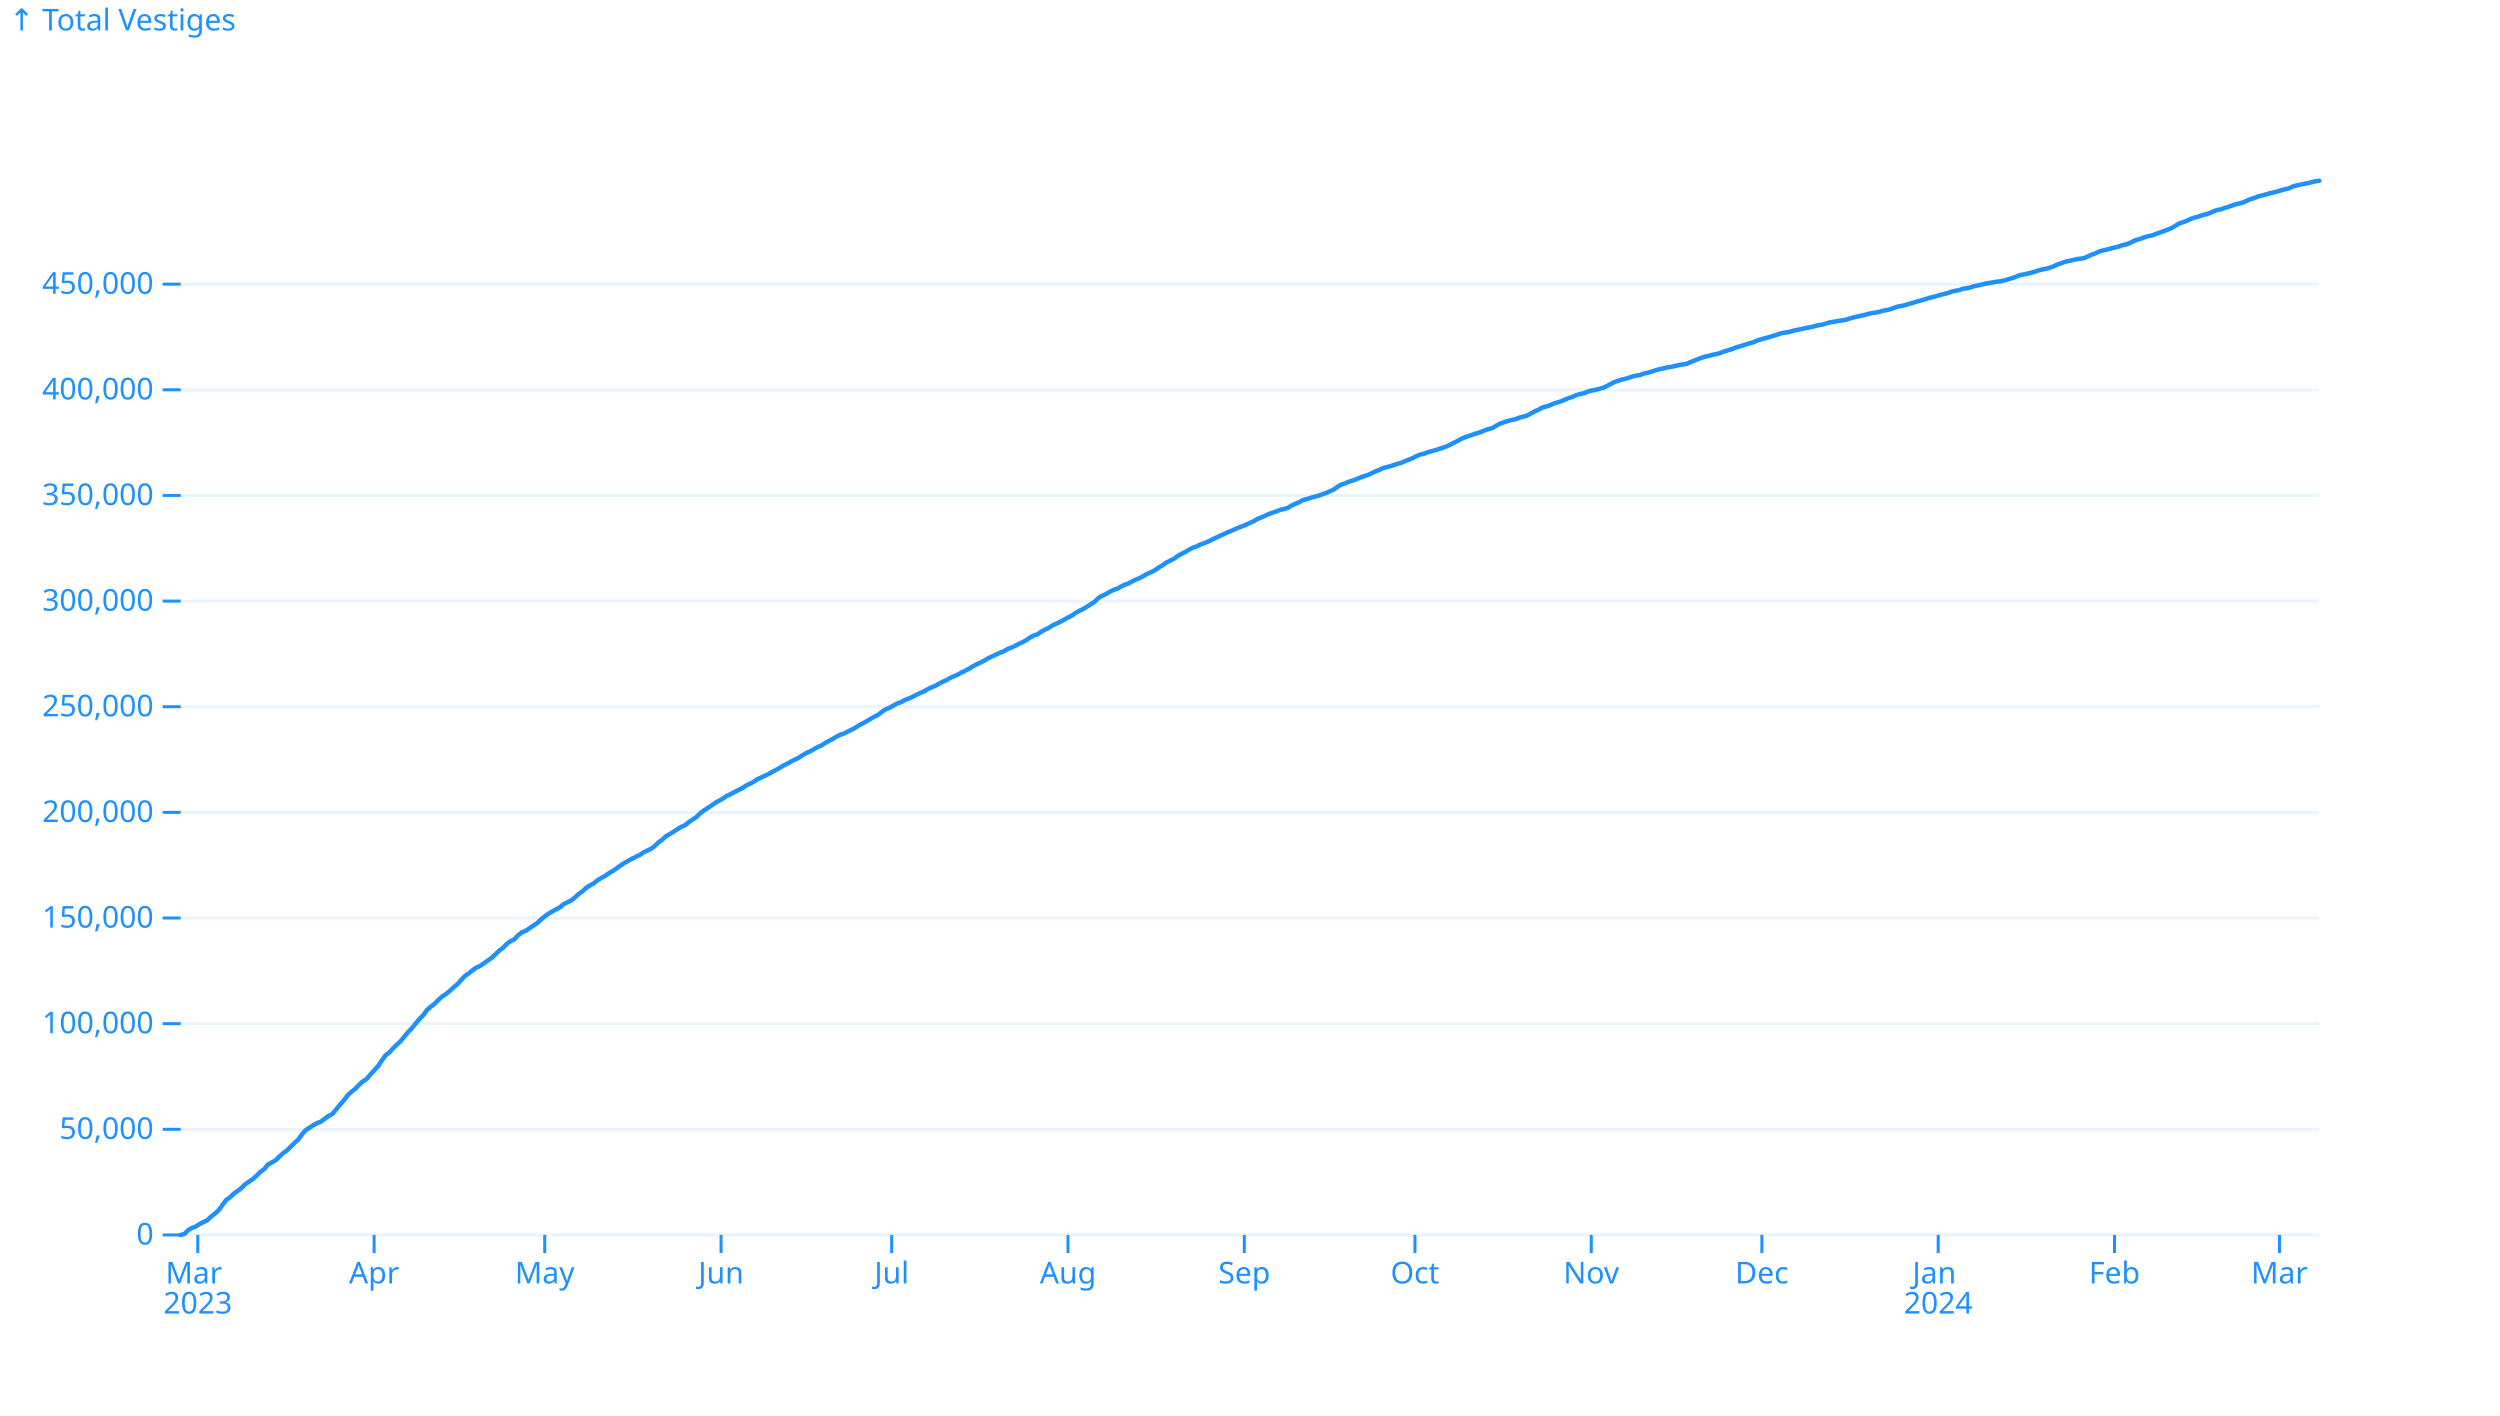
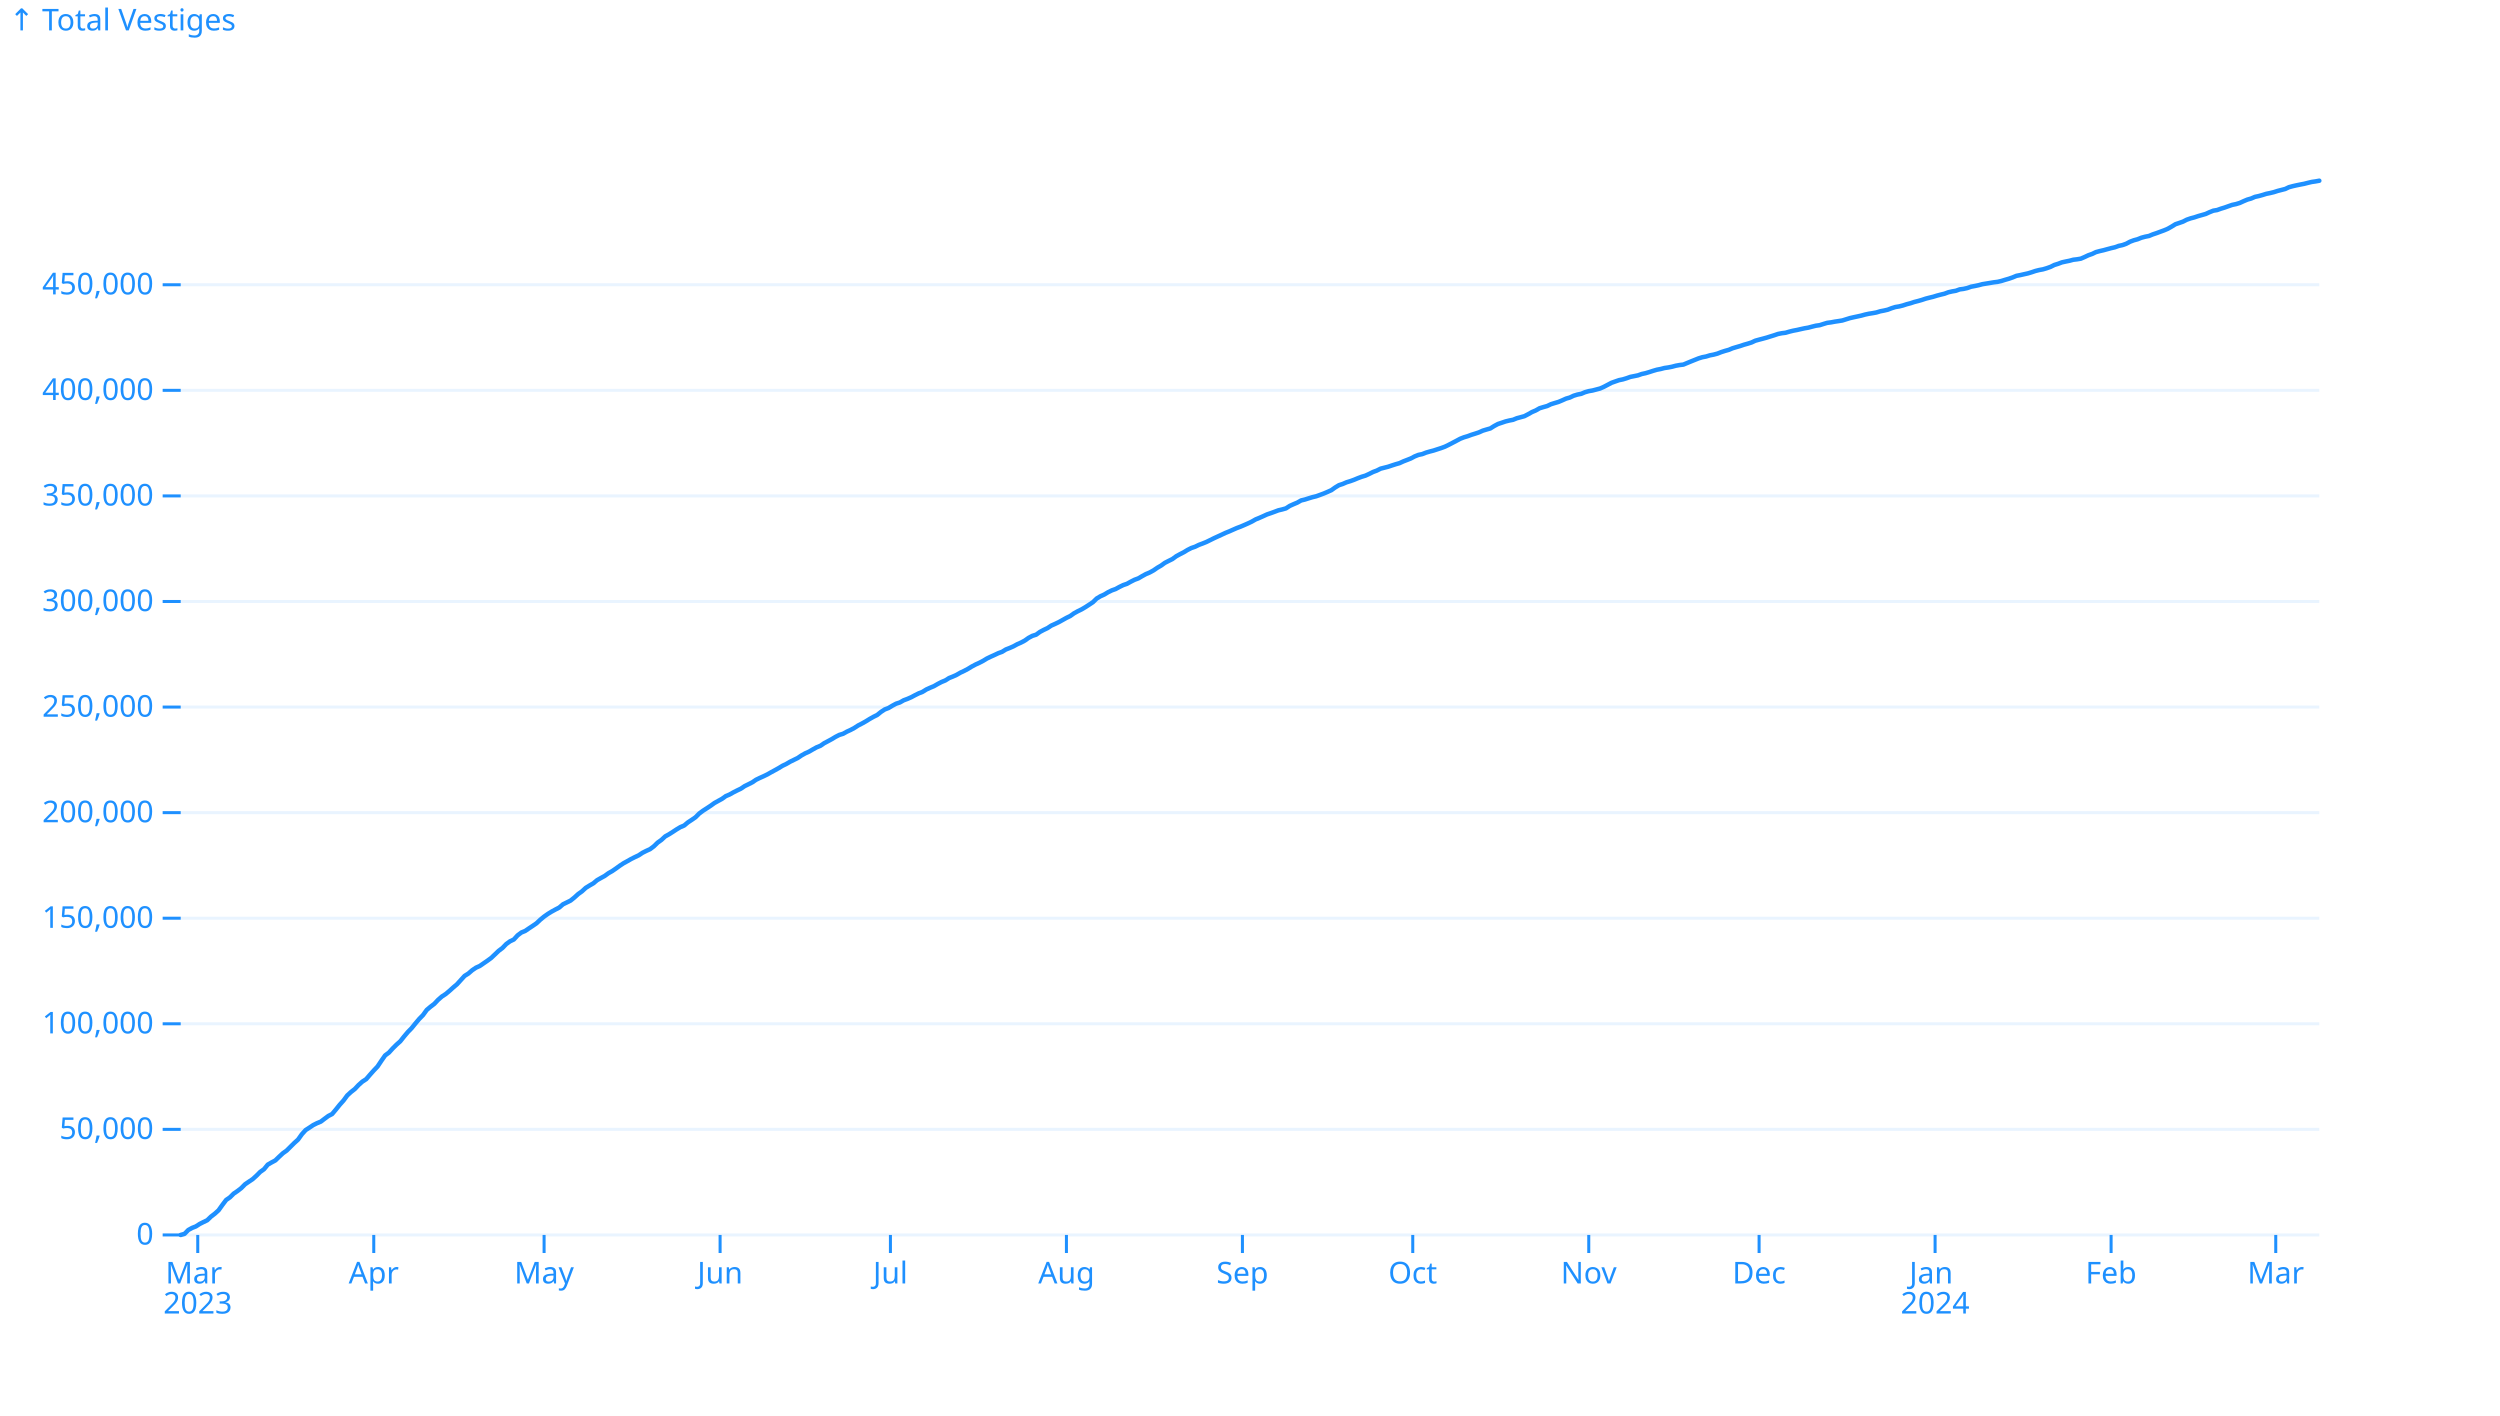
<svg xmlns="http://www.w3.org/2000/svg" class="plot-d6a7b5" fill="currentColor" font-family="system-ui, sans-serif" font-size="10" text-anchor="middle" width="830" height="470" viewBox="0 0 830 470" color="#1e90ff">
  <style>:where(.plot-d6a7b5){--plot-background: white;display:block;height:intrinsic;max-width:100%}:where(.plot-d6a7b5 text),:where(.plot-d6a7b5 tspan){white-space:pre}</style>
  <g aria-label="y-grid" stroke="currentColor" stroke-opacity=".1">
    <line x1="60" x2="770" y1="410" y2="410" />
-     <line x1="60" x2="770" y1="374.926" y2="374.926" />
-     <line x1="60" x2="770" y1="339.853" y2="339.853" />
-     <line x1="60" x2="770" y1="304.779" y2="304.779" />
-     <line x1="60" x2="770" y1="269.706" y2="269.706" />
-     <line x1="60" x2="770" y1="234.632" y2="234.632" />
-     <line x1="60" x2="770" y1="199.559" y2="199.559" />
-     <line x1="60" x2="770" y1="164.485" y2="164.485" />
-     <line x1="60" x2="770" y1="129.412" y2="129.412" />
-     <line x1="60" x2="770" y1="94.338" y2="94.338" />
+     <line x1="60" x2="770" y1="374.949" y2="374.949" />
+     <line x1="60" x2="770" y1="339.898" y2="339.898" />
+     <line x1="60" x2="770" y1="304.848" y2="304.848" />
+     <line x1="60" x2="770" y1="269.797" y2="269.797" />
+     <line x1="60" x2="770" y1="234.746" y2="234.746" />
+     <line x1="60" x2="770" y1="199.695" y2="199.695" />
+     <line x1="60" x2="770" y1="164.644" y2="164.644" />
+     <line x1="60" x2="770" y1="129.593" y2="129.593" />
+     <line x1="60" x2="770" y1="94.543" y2="94.543" />
  </g>
  <g aria-label="y-axis tick" fill="none" stroke="currentColor">
    <path transform="translate(60,410)" d="M0,0L-6,0" />
-     <path transform="translate(60,374.9265)" d="M0,0L-6,0" />
-     <path transform="translate(60,339.853)" d="M0,0L-6,0" />
-     <path transform="translate(60,304.7795)" d="M0,0L-6,0" />
-     <path transform="translate(60,269.7059)" d="M0,0L-6,0" />
-     <path transform="translate(60,234.6324)" d="M0,0L-6,0" />
-     <path transform="translate(60,199.5589)" d="M0,0L-6,0" />
-     <path transform="translate(60,164.4854)" d="M0,0L-6,0" />
-     <path transform="translate(60,129.4119)" d="M0,0L-6,0" />
-     <path transform="translate(60,94.33837)" d="M0,0L-6,0" />
+     <path transform="translate(60,374.9492)" d="M0,0L-6,0" />
+     <path transform="translate(60,339.8984)" d="M0,0L-6,0" />
+     <path transform="translate(60,304.8475)" d="M0,0L-6,0" />
+     <path transform="translate(60,269.7967)" d="M0,0L-6,0" />
+     <path transform="translate(60,234.7459)" d="M0,0L-6,0" />
+     <path transform="translate(60,199.6951)" d="M0,0L-6,0" />
+     <path transform="translate(60,164.6442)" d="M0,0L-6,0" />
+     <path transform="translate(60,129.5934)" d="M0,0L-6,0" />
+     <path transform="translate(60,94.54259)" d="M0,0L-6,0" />
  </g>
  <g aria-label="y-axis tick label" text-anchor="end" font-variant="tabular-nums">
    <text y=".32em" transform="translate(-9,0) translate(60,410)">0</text>
-     <text y=".32em" transform="translate(-9,0) translate(60,374.9265)">50,000</text>
-     <text y=".32em" transform="translate(-9,0) translate(60,339.853)">100,000</text>
-     <text y=".32em" transform="translate(-9,0) translate(60,304.7795)">150,000</text>
-     <text y=".32em" transform="translate(-9,0) translate(60,269.7059)">200,000</text>
-     <text y=".32em" transform="translate(-9,0) translate(60,234.6324)">250,000</text>
-     <text y=".32em" transform="translate(-9,0) translate(60,199.5589)">300,000</text>
-     <text y=".32em" transform="translate(-9,0) translate(60,164.4854)">350,000</text>
-     <text y=".32em" transform="translate(-9,0) translate(60,129.4119)">400,000</text>
-     <text y=".32em" transform="translate(-9,0) translate(60,94.33837)">450,000</text>
+     <text y=".32em" transform="translate(-9,0) translate(60,374.9492)">50,000</text>
+     <text y=".32em" transform="translate(-9,0) translate(60,339.8984)">100,000</text>
+     <text y=".32em" transform="translate(-9,0) translate(60,304.8475)">150,000</text>
+     <text y=".32em" transform="translate(-9,0) translate(60,269.7967)">200,000</text>
+     <text y=".32em" transform="translate(-9,0) translate(60,234.7459)">250,000</text>
+     <text y=".32em" transform="translate(-9,0) translate(60,199.6951)">300,000</text>
+     <text y=".32em" transform="translate(-9,0) translate(60,164.6442)">350,000</text>
+     <text y=".32em" transform="translate(-9,0) translate(60,129.5934)">400,000</text>
+     <text y=".32em" transform="translate(-9,0) translate(60,94.54259)">450,000</text>
  </g>
  <g aria-label="y-axis label" text-anchor="start">
    <text y=".71em" transform="translate(-57,-57) translate(60,60)">↑ Total Vestiges</text>
  </g>
  <g aria-label="x-axis tick" fill="none" stroke="currentColor">
-     <path transform="translate(65.66489,410)" d="M0,0L0,6" />
-     <path transform="translate(124.2021,410)" d="M0,0L0,6" />
-     <path transform="translate(180.8511,410)" d="M0,0L0,6" />
-     <path transform="translate(239.3883,410)" d="M0,0L0,6" />
-     <path transform="translate(296.0372,410)" d="M0,0L0,6" />
-     <path transform="translate(354.5745,410)" d="M0,0L0,6" />
-     <path transform="translate(413.1117,410)" d="M0,0L0,6" />
-     <path transform="translate(469.7606,410)" d="M0,0L0,6" />
-     <path transform="translate(528.2979,410)" d="M0,0L0,6" />
-     <path transform="translate(584.9468,410)" d="M0,0L0,6" />
-     <path transform="translate(643.484,410)" d="M0,0L0,6" />
-     <path transform="translate(702.0213,410)" d="M0,0L0,6" />
-     <path transform="translate(756.7819,410)" d="M0,0L0,6" />
+     <path transform="translate(65.65487,410)" d="M0,0L0,6" />
+     <path transform="translate(124.0885,410)" d="M0,0L0,6" />
+     <path transform="translate(180.6372,410)" d="M0,0L0,6" />
+     <path transform="translate(239.0708,410)" d="M0,0L0,6" />
+     <path transform="translate(295.6195,410)" d="M0,0L0,6" />
+     <path transform="translate(354.0531,410)" d="M0,0L0,6" />
+     <path transform="translate(412.4867,410)" d="M0,0L0,6" />
+     <path transform="translate(469.0354,410)" d="M0,0L0,6" />
+     <path transform="translate(527.469,410)" d="M0,0L0,6" />
+     <path transform="translate(584.0177,410)" d="M0,0L0,6" />
+     <path transform="translate(642.4513,410)" d="M0,0L0,6" />
+     <path transform="translate(700.885,410)" d="M0,0L0,6" />
+     <path transform="translate(755.5487,410)" d="M0,0L0,6" />
  </g>
  <g aria-label="x-axis tick label" font-variant="tabular-nums">
-     <text transform="translate(0,9) translate(65.66489,410)">
+     <text transform="translate(0,9) translate(65.65487,410)">
      <tspan x="0" y=".71em">Mar</tspan>
      <tspan x="0" dy="1em">2023</tspan>
    </text>
-     <text y=".71em" transform="translate(0,9) translate(124.2021,410)">Apr</text>
-     <text y=".71em" transform="translate(0,9) translate(180.8511,410)">May</text>
-     <text y=".71em" transform="translate(0,9) translate(239.3883,410)">Jun</text>
-     <text y=".71em" transform="translate(0,9) translate(296.0372,410)">Jul</text>
-     <text y=".71em" transform="translate(0,9) translate(354.5745,410)">Aug</text>
-     <text y=".71em" transform="translate(0,9) translate(413.1117,410)">Sep</text>
-     <text y=".71em" transform="translate(0,9) translate(469.7606,410)">Oct</text>
-     <text y=".71em" transform="translate(0,9) translate(528.2979,410)">Nov</text>
-     <text y=".71em" transform="translate(0,9) translate(584.9468,410)">Dec</text>
-     <text transform="translate(0,9) translate(643.484,410)">
+     <text y=".71em" transform="translate(0,9) translate(124.0885,410)">Apr</text>
+     <text y=".71em" transform="translate(0,9) translate(180.6372,410)">May</text>
+     <text y=".71em" transform="translate(0,9) translate(239.0708,410)">Jun</text>
+     <text y=".71em" transform="translate(0,9) translate(295.6195,410)">Jul</text>
+     <text y=".71em" transform="translate(0,9) translate(354.0531,410)">Aug</text>
+     <text y=".71em" transform="translate(0,9) translate(412.4867,410)">Sep</text>
+     <text y=".71em" transform="translate(0,9) translate(469.0354,410)">Oct</text>
+     <text y=".71em" transform="translate(0,9) translate(527.469,410)">Nov</text>
+     <text y=".71em" transform="translate(0,9) translate(584.0177,410)">Dec</text>
+     <text transform="translate(0,9) translate(642.4513,410)">
      <tspan x="0" y=".71em">Jan</tspan>
      <tspan x="0" dy="1em">2024</tspan>
    </text>
-     <text y=".71em" transform="translate(0,9) translate(702.0213,410)">Feb</text>
-     <text y=".71em" transform="translate(0,9) translate(756.7819,410)">Mar</text>
+     <text y=".71em" transform="translate(0,9) translate(700.885,410)">Feb</text>
+     <text y=".71em" transform="translate(0,9) translate(755.5487,410)">Mar</text>
  </g>
  <g aria-label="line" fill="none" stroke="currentColor" stroke-width="1.5" stroke-linejoin="round" stroke-linecap="round">
-     <path d="M60,410L61.259,409.648L62.518,408.36L63.777,407.666L65.035,407.173L66.294,406.361L67.553,405.721L68.812,405.121L70.071,403.908L71.33,402.947L72.589,401.808L73.848,400.042L75.106,398.377L76.365,397.513L77.624,396.262L78.883,395.413L80.142,394.439L81.401,393.166L82.66,392.309L83.918,391.469L85.177,390.328L86.436,389.063L87.695,388.167L88.954,386.639L90.213,385.915L91.472,385.24L92.73,384.021L93.989,382.855L95.248,381.957L96.507,380.705L97.766,379.457L99.025,378.321L100.284,376.56L101.543,375.162L102.801,374.353L104.06,373.51L105.319,372.875L106.578,372.362L107.837,371.411L109.096,370.481L110.355,369.832L111.613,368.331L112.872,366.763L114.131,365.357L115.39,363.654L116.649,362.499L117.908,361.516L119.167,360.176L120.426,359.055L121.684,358.243L122.943,356.782L124.202,355.368L125.461,354.049L126.72,352.159L127.979,350.364L129.238,349.43L130.496,348.045L131.755,346.795L133.014,345.674L134.273,344.088L135.532,342.599L136.791,341.304L138.05,339.748L139.309,338.257L140.567,336.973L141.826,335.245L143.085,334.182L144.344,333.223L145.603,331.886L146.862,330.791L148.121,329.972L149.379,328.917L150.638,327.779L151.897,326.717L153.156,325.325L154.415,323.945L155.674,323.159L156.933,322.067L158.191,321.215L159.45,320.654L160.709,319.787L161.968,318.923L163.227,318.006L164.486,316.819L165.745,315.613L167.004,314.671L168.262,313.366L169.521,312.45L170.78,311.852L172.039,310.478L173.298,309.528L174.557,309.014L175.816,308.153L177.074,307.323L178.333,306.459L179.592,305.272L180.851,304.239L182.11,303.35L183.369,302.577L184.628,301.891L185.887,301.234L187.145,300.157L188.404,299.543L189.663,298.919L190.922,297.907L192.181,296.76L193.44,295.86L194.699,294.702L195.957,293.922L197.216,293.197L198.475,292.147L199.734,291.429L200.993,290.745L202.252,289.832L203.511,289.118L204.77,288.255L206.028,287.341L207.287,286.511L208.546,285.824L209.805,285.103L211.064,284.474L212.323,283.881L213.582,283.047L214.84,282.411L216.099,281.838L217.358,280.892L218.617,279.663L219.876,278.767L221.135,277.6L222.394,276.902L223.652,276.102L224.911,275.276L226.17,274.521L227.429,273.991L228.688,272.939L229.947,272.113L231.206,271.246L232.465,269.986L233.723,269.058L234.982,268.248L236.241,267.419L237.5,266.515L238.759,265.815L240.018,265.13L241.277,264.223L242.535,263.689L243.794,262.979L245.053,262.338L246.312,261.737L247.571,260.888L248.83,260.276L250.089,259.638L251.348,258.783L252.606,258.172L253.865,257.607L255.124,256.996L256.383,256.276L257.642,255.6L258.901,254.894L260.16,254.129L261.418,253.529L262.677,252.793L263.936,252.175L265.195,251.561L266.454,250.709L267.713,250L268.972,249.44L270.23,248.705L271.489,248.006L272.748,247.501L274.007,246.633L275.266,245.971L276.525,245.288L277.784,244.53L279.043,243.885L280.301,243.501L281.56,242.798L282.819,242.224L284.078,241.541L285.337,240.728L286.596,240.085L287.855,239.376L289.113,238.597L290.372,237.887L291.631,237.264L292.89,236.249L294.149,235.423L295.408,234.947L296.667,234.188L297.926,233.511L299.184,233.104L300.443,232.383L301.702,231.917L302.961,231.364L304.22,230.691L305.479,230.064L306.738,229.568L307.996,228.784L309.255,228.209L310.514,227.689L311.773,226.96L313.032,226.304L314.291,225.788L315.55,224.996L316.809,224.493L318.067,223.92L319.326,223.194L320.585,222.604L321.844,221.934L323.103,221.168L324.362,220.496L325.621,219.925L326.879,219.27L328.138,218.5L329.397,217.897L330.656,217.332L331.915,216.734L333.174,216.279L334.433,215.499L335.691,215.011L336.95,214.459L338.209,213.766L339.468,213.214L340.727,212.543L341.986,211.651L343.245,210.978L344.504,210.582L345.762,209.67L347.021,208.999L348.28,208.403L349.539,207.57L350.798,207.008L352.057,206.404L353.316,205.707L354.574,205.001L355.833,204.391L357.092,203.489L358.351,202.795L359.61,202.183L360.869,201.442L362.128,200.625L363.387,199.79L364.645,198.562L365.904,197.812L367.163,197.247L368.422,196.482L369.681,195.866L370.94,195.42L372.199,194.725L373.457,194.112L374.716,193.683L375.975,192.983L377.234,192.345L378.493,191.883L379.752,191.143L381.011,190.451L382.27,189.925L383.528,189.233L384.787,188.367L386.046,187.637L387.305,186.726L388.564,186.082L389.823,185.459L391.082,184.537L392.34,183.845L393.599,183.203L394.858,182.433L396.117,181.794L397.376,181.367L398.635,180.75L399.894,180.284L401.152,179.772L402.411,179.152L403.67,178.529L404.929,177.953L406.188,177.377L407.447,176.783L408.706,176.279L409.965,175.72L411.223,175.167L412.482,174.699L413.741,174.159L415,173.602L416.259,173.002L417.518,172.282L418.777,171.769L420.035,171.214L421.294,170.632L422.553,170.206L423.812,169.749L425.071,169.272L426.33,168.98L427.589,168.622L428.848,167.805L430.106,167.24L431.365,166.71L432.624,165.991L433.883,165.69L435.142,165.287L436.401,164.908L437.66,164.605L438.918,164.147L440.177,163.679L441.436,163.143L442.695,162.581L443.954,161.683L445.213,160.921L446.472,160.512L447.73,159.961L448.989,159.581L450.248,159.124L451.507,158.597L452.766,158.124L454.025,157.748L455.284,157.172L456.543,156.538L457.801,156.07L459.06,155.432L460.319,155.108L461.578,154.789L462.837,154.362L464.096,153.96L465.355,153.601L466.613,153.018L467.872,152.532L469.131,152.036L470.39,151.364L471.649,150.861L472.908,150.595L474.167,150.1L475.426,149.736L476.684,149.409L477.943,148.997L479.202,148.592L480.461,148.126L481.72,147.514L482.979,146.859L484.238,146.202L485.496,145.518L486.755,145.025L488.014,144.649L489.273,144.182L490.532,143.792L491.791,143.37L493.05,142.804L494.309,142.423L495.567,142.067L496.826,141.274L498.085,140.597L499.344,140.179L500.603,139.749L501.862,139.439L503.121,139.195L504.379,138.68L505.638,138.338L506.897,137.998L508.156,137.336L509.415,136.624L510.674,136.09L511.933,135.365L513.191,134.982L514.45,134.629L515.709,134.024L516.968,133.633L518.227,133.26L519.486,132.73L520.745,132.164L522.004,131.802L523.262,131.203L524.521,130.818L525.78,130.569L527.039,130.036L528.298,129.678L529.557,129.461L530.816,129.133L532.074,128.797L533.333,128.236L534.592,127.573L535.851,126.908L537.11,126.464L538.369,126.027L539.628,125.772L540.887,125.388L542.145,124.938L543.404,124.69L544.663,124.43L545.922,123.985L547.181,123.714L548.44,123.339L549.699,122.93L550.957,122.562L552.216,122.323L553.475,121.993L554.734,121.813L555.993,121.566L557.252,121.231L558.511,121.005L559.77,120.854L561.028,120.327L562.287,119.809L563.546,119.303L564.805,118.799L566.064,118.413L567.323,118.174L568.582,117.784L569.84,117.543L571.099,117.204L572.358,116.71L573.617,116.307L574.876,115.953L576.135,115.425L577.394,115.05L578.652,114.687L579.911,114.259L581.17,113.907L582.429,113.509L583.688,112.921L584.947,112.572L586.206,112.243L587.465,111.9L588.723,111.503L589.982,111.113L591.241,110.682L592.5,110.433L593.759,110.278L595.018,109.909L596.277,109.6L597.535,109.362L598.794,109.074L600.053,108.801L601.312,108.587L602.571,108.25L603.83,107.941L605.089,107.767L606.348,107.367L607.606,106.99L608.865,106.827L610.124,106.59L611.383,106.404L612.642,106.199L613.901,105.807L615.16,105.415L616.418,105.128L617.677,104.86L618.936,104.585L620.195,104.238L621.454,103.967L622.713,103.77L623.972,103.538L625.23,103.153L626.489,102.912L627.748,102.62L629.007,102.131L630.266,101.736L631.525,101.533L632.784,101.216L634.043,100.805L635.301,100.478L636.56,100.057L637.819,99.738L639.078,99.378L640.337,98.957L641.596,98.631L642.855,98.326L644.113,97.939L645.372,97.608L646.631,97.306L647.89,96.832L649.149,96.549L650.408,96.329L651.667,95.871L652.926,95.709L654.184,95.432L655.443,94.984L656.702,94.752L657.961,94.482L659.22,94.146L660.479,93.943L661.738,93.734L662.996,93.524L664.255,93.37L665.514,93.083L666.773,92.692L668.032,92.331L669.291,91.89L670.55,91.365L671.809,91.124L673.067,90.839L674.326,90.564L675.585,90.183L676.844,89.758L678.103,89.441L679.362,89.211L680.621,88.838L681.879,88.39L683.138,87.763L684.397,87.373L685.656,86.896L686.915,86.62L688.174,86.367L689.433,86.027L690.691,85.881L691.95,85.666L693.209,85.124L694.468,84.528L695.727,84.092L696.986,83.485L698.245,83.147L699.504,82.86L700.762,82.514L702.021,82.175L703.28,81.886L704.539,81.431L705.798,81.161L707.057,80.708L708.316,80.034L709.574,79.561L710.833,79.22L712.092,78.712L713.351,78.375L714.61,78.128L715.869,77.607L717.128,77.187L718.387,76.72L719.645,76.259L720.904,75.721L722.163,75.005L723.422,74.227L724.681,73.802L725.94,73.36L727.199,72.716L728.457,72.277L729.716,71.95L730.975,71.527L732.234,71.17L733.493,70.81L734.752,70.232L736.011,69.727L737.27,69.519L738.528,69.069L739.787,68.683L741.046,68.237L742.305,67.799L743.564,67.537L744.823,67.151L746.082,66.575L747.34,66.043L748.599,65.688L749.858,65.144L751.117,64.871L752.376,64.522L753.635,64.127L754.894,63.871L756.152,63.566L757.411,63.162L758.67,62.841L759.929,62.517L761.188,61.916L762.447,61.581L763.706,61.295L764.965,61.038L766.223,60.798L767.482,60.48L768.741,60.182L770,60" />
+     <path d="M60,410L61.257,409.648L62.513,408.361L63.77,407.667L65.027,407.175L66.283,406.363L67.54,405.724L68.796,405.124L70.053,403.912L71.31,402.952L72.566,401.813L73.823,400.048L75.08,398.385L76.336,397.521L77.593,396.271L78.85,395.422L80.106,394.449L81.363,393.177L82.619,392.32L83.876,391.481L85.133,390.341L86.389,389.077L87.646,388.182L88.903,386.654L90.159,385.931L91.416,385.256L92.673,384.038L93.929,382.872L95.186,381.975L96.442,380.724L97.699,379.477L98.956,378.341L100.212,376.581L101.469,375.185L102.726,374.376L103.982,373.533L105.239,372.899L106.496,372.386L107.752,371.436L109.009,370.506L110.265,369.858L111.522,368.358L112.779,366.791L114.035,365.386L115.292,363.684L116.549,362.53L117.805,361.547L119.062,360.208L120.319,359.088L121.575,358.277L122.832,356.816L124.088,355.403L125.345,354.086L126.602,352.196L127.858,350.402L129.115,349.469L130.372,348.085L131.628,346.836L132.885,345.716L134.142,344.131L135.398,342.642L136.655,341.349L137.912,339.794L139.168,338.304L140.425,337.02L141.681,335.293L142.938,334.231L144.195,333.273L145.451,331.936L146.708,330.842L147.965,330.024L149.221,328.97L150.478,327.832L151.735,326.771L152.991,325.38L154.248,324.001L155.504,323.215L156.761,322.124L158.018,321.272L159.274,320.712L160.531,319.845L161.788,318.982L163.044,318.066L164.301,316.88L165.558,315.674L166.814,314.733L168.071,313.429L169.327,312.513L170.584,311.915L171.841,310.542L173.097,309.593L174.354,309.079L175.611,308.219L176.867,307.389L178.124,306.526L179.381,305.34L180.637,304.308L181.894,303.419L183.15,302.646L184.407,301.961L185.664,301.305L186.92,300.228L188.177,299.614L189.434,298.991L190.69,297.98L191.947,296.833L193.204,295.933L194.46,294.777L195.717,293.997L196.973,293.273L198.23,292.224L199.487,291.506L200.743,290.822L202,289.91L203.257,289.196L204.513,288.334L205.77,287.42L207.027,286.591L208.283,285.904L209.54,285.184L210.796,284.555L212.053,283.963L213.31,283.129L214.566,282.494L215.823,281.921L217.08,280.976L218.336,279.748L219.593,278.852L220.85,277.686L222.106,276.988L223.363,276.189L224.619,275.363L225.876,274.608L227.133,274.079L228.389,273.028L229.646,272.203L230.903,271.335L232.159,270.076L233.416,269.15L234.673,268.339L235.929,267.511L237.186,266.608L238.442,265.908L239.699,265.223L240.956,264.318L242.212,263.783L243.469,263.074L244.726,262.434L245.982,261.832L247.239,260.985L248.496,260.373L249.752,259.735L251.009,258.88L252.265,258.27L253.522,257.706L254.779,257.095L256.035,256.376L257.292,255.7L258.549,254.995L259.805,254.23L261.062,253.63L262.319,252.895L263.575,252.278L264.832,251.664L266.088,250.812L267.345,250.103L268.602,249.544L269.858,248.809L271.115,248.111L272.372,247.606L273.628,246.739L274.885,246.077L276.142,245.395L277.398,244.637L278.655,243.992L279.912,243.609L281.168,242.906L282.425,242.332L283.681,241.649L284.938,240.838L286.195,240.195L287.451,239.487L288.708,238.708L289.965,237.999L291.221,237.376L292.478,236.361L293.735,235.536L294.991,235.061L296.248,234.301L297.504,233.625L298.761,233.218L300.018,232.498L301.274,232.032L302.531,231.479L303.788,230.807L305.044,230.18L306.301,229.685L307.558,228.901L308.814,228.327L310.071,227.807L311.327,227.078L312.584,226.423L313.841,225.907L315.097,225.116L316.354,224.613L317.611,224.041L318.867,223.315L320.124,222.726L321.381,222.056L322.637,221.29L323.894,220.619L325.15,220.048L326.407,219.394L327.664,218.624L328.92,218.022L330.177,217.457L331.434,216.859L332.69,216.404L333.947,215.625L335.204,215.137L336.46,214.585L337.717,213.893L338.973,213.341L340.23,212.671L341.487,211.779L342.743,211.107L344,210.711L345.257,209.8L346.513,209.129L347.77,208.533L349.027,207.701L350.283,207.139L351.54,206.536L352.796,205.839L354.053,205.134L355.31,204.524L356.566,203.623L357.823,202.929L359.08,202.318L360.336,201.577L361.593,200.761L362.85,199.926L364.106,198.699L365.363,197.95L366.619,197.385L367.876,196.62L369.133,196.005L370.389,195.559L371.646,194.864L372.903,194.252L374.159,193.823L375.416,193.123L376.673,192.486L377.929,192.024L379.186,191.284L380.442,190.593L381.699,190.067L382.956,189.375L384.212,188.51L385.469,187.781L386.726,186.871L387.982,186.226L389.239,185.604L390.496,184.683L391.752,183.992L393.009,183.35L394.265,182.58L395.522,181.942L396.779,181.515L398.035,180.898L399.292,180.433L400.549,179.921L401.805,179.301L403.062,178.679L404.319,178.103L405.575,177.528L406.832,176.934L408.088,176.43L409.345,175.872L410.602,175.319L411.858,174.851L413.115,174.311L414.372,173.755L415.628,173.155L416.885,172.436L418.142,171.923L419.398,171.368L420.655,170.787L421.912,170.361L423.168,169.904L424.425,169.427L425.681,169.136L426.938,168.778L428.195,167.962L429.451,167.397L430.708,166.867L431.965,166.149L433.221,165.848L434.478,165.445L435.735,165.066L436.991,164.763L438.248,164.306L439.504,163.839L440.761,163.303L442.018,162.741L443.274,161.844L444.531,161.082L445.788,160.674L447.044,160.123L448.301,159.743L449.558,159.286L450.814,158.76L452.071,158.287L453.327,157.912L454.584,157.335L455.841,156.702L457.097,156.234L458.354,155.597L459.611,155.273L460.867,154.954L462.124,154.528L463.381,154.125L464.637,153.767L465.894,153.185L467.15,152.699L468.407,152.203L469.664,151.532L470.92,151.029L472.177,150.763L473.434,150.268L474.69,149.905L475.947,149.578L477.204,149.166L478.46,148.761L479.717,148.296L480.973,147.684L482.23,147.029L483.487,146.372L484.743,145.689L486,145.196L487.257,144.82L488.513,144.354L489.77,143.964L491.027,143.543L492.283,142.977L493.54,142.597L494.796,142.24L496.053,141.448L497.31,140.771L498.566,140.354L499.823,139.924L501.08,139.614L502.336,139.37L503.593,138.855L504.85,138.514L506.106,138.174L507.363,137.513L508.619,136.801L509.876,136.267L511.133,135.543L512.389,135.159L513.646,134.808L514.903,134.203L516.159,133.811L517.416,133.439L518.673,132.909L519.929,132.344L521.186,131.982L522.442,131.383L523.699,130.998L524.956,130.75L526.212,130.217L527.469,129.86L528.726,129.642L529.982,129.314L531.239,128.979L532.496,128.418L533.752,127.756L535.009,127.091L536.265,126.648L537.522,126.21L538.779,125.956L540.035,125.572L541.292,125.122L542.549,124.874L543.805,124.615L545.062,124.17L546.319,123.899L547.575,123.525L548.832,123.115L550.088,122.748L551.345,122.509L552.602,122.179L553.858,121.999L555.115,121.753L556.372,121.418L557.628,121.192L558.885,121.041L560.142,120.515L561.398,119.997L562.655,119.491L563.912,118.987L565.168,118.601L566.425,118.362L567.681,117.973L568.938,117.732L570.195,117.394L571.451,116.899L572.708,116.497L573.965,116.144L575.221,115.616L576.478,115.241L577.735,114.878L578.991,114.45L580.248,114.099L581.504,113.701L582.761,113.113L584.018,112.764L585.274,112.436L586.531,112.093L587.788,111.696L589.044,111.306L590.301,110.876L591.558,110.627L592.814,110.472L594.071,110.103L595.327,109.795L596.584,109.556L597.841,109.269L599.097,108.996L600.354,108.782L601.611,108.445L602.867,108.136L604.124,107.962L605.381,107.563L606.637,107.186L607.894,107.023L609.15,106.787L610.407,106.601L611.664,106.395L612.92,106.004L614.177,105.612L615.434,105.326L616.69,105.058L617.947,104.782L619.204,104.436L620.46,104.165L621.717,103.968L622.973,103.736L624.23,103.352L625.487,103.111L626.743,102.819L628,102.33L629.257,101.936L630.513,101.733L631.77,101.416L633.027,101.005L634.283,100.679L635.54,100.258L636.796,99.938L638.053,99.579L639.31,99.158L640.566,98.833L641.823,98.528L643.08,98.141L644.336,97.81L645.593,97.508L646.85,97.035L648.106,96.751L649.363,96.532L650.619,96.074L651.876,95.912L653.133,95.635L654.389,95.188L655.646,94.955L656.903,94.686L658.159,94.351L659.416,94.147L660.673,93.939L661.929,93.729L663.186,93.575L664.442,93.288L665.699,92.897L666.956,92.536L668.212,92.096L669.469,91.571L670.726,91.331L671.982,91.046L673.239,90.77L674.496,90.39L675.752,89.966L677.009,89.648L678.265,89.419L679.522,89.046L680.779,88.598L682.035,87.971L683.292,87.582L684.549,87.105L685.805,86.829L687.062,86.576L688.319,86.236L689.575,86.09L690.832,85.876L692.088,85.334L693.345,84.739L694.602,84.303L695.858,83.696L697.115,83.359L698.372,83.072L699.628,82.726L700.885,82.387L702.142,82.098L703.398,81.644L704.655,81.373L705.912,80.921L707.168,80.247L708.425,79.775L709.681,79.434L710.938,78.927L712.195,78.59L713.451,78.343L714.708,77.822L715.965,77.403L717.221,76.935L718.478,76.475L719.735,75.938L720.991,75.222L722.248,74.444L723.504,74.02L724.761,73.578L726.018,72.934L727.274,72.496L728.531,72.168L729.788,71.746L731.044,71.389L732.301,71.029L733.558,70.452L734.814,69.947L736.071,69.739L737.327,69.289L738.584,68.904L739.841,68.458L741.097,68.02L742.354,67.758L743.611,67.373L744.867,66.797L746.124,66.266L747.381,65.911L748.637,65.367L749.894,65.094L751.15,64.745L752.407,64.351L753.664,64.095L754.92,63.79L756.177,63.387L757.434,63.066L758.69,62.742L759.947,62.142L761.204,61.807L762.46,61.521L763.717,61.264L764.973,61.024L766.23,60.706L767.487,60.409L768.743,60.226L770,60" />
  </g>
</svg>
